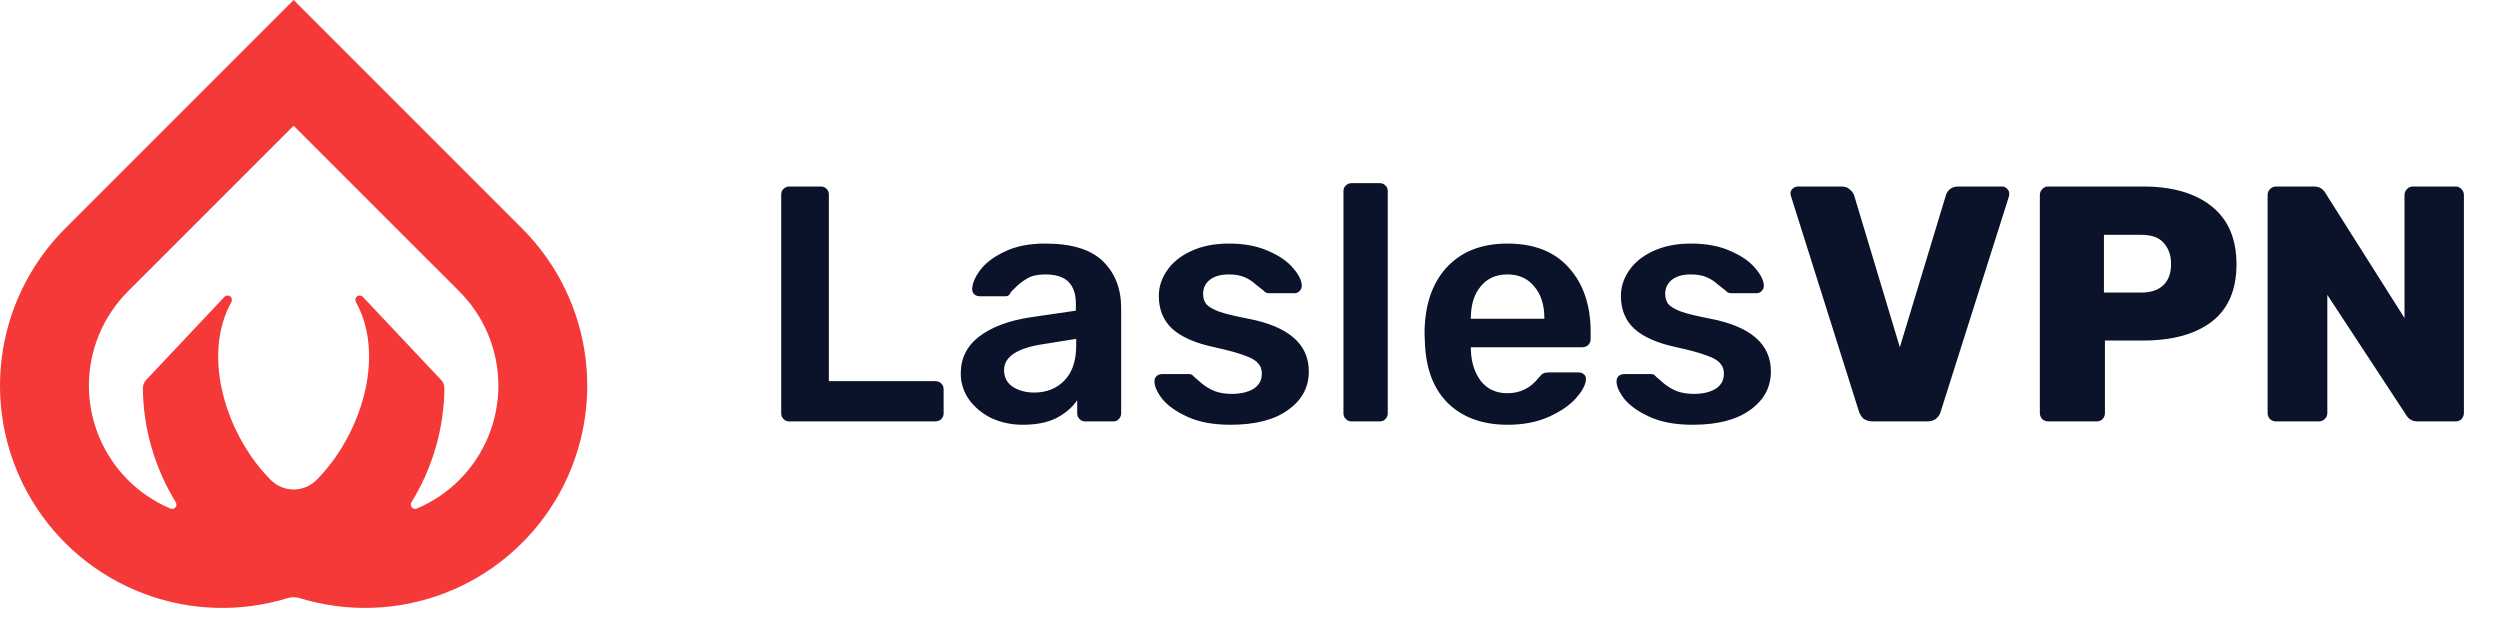
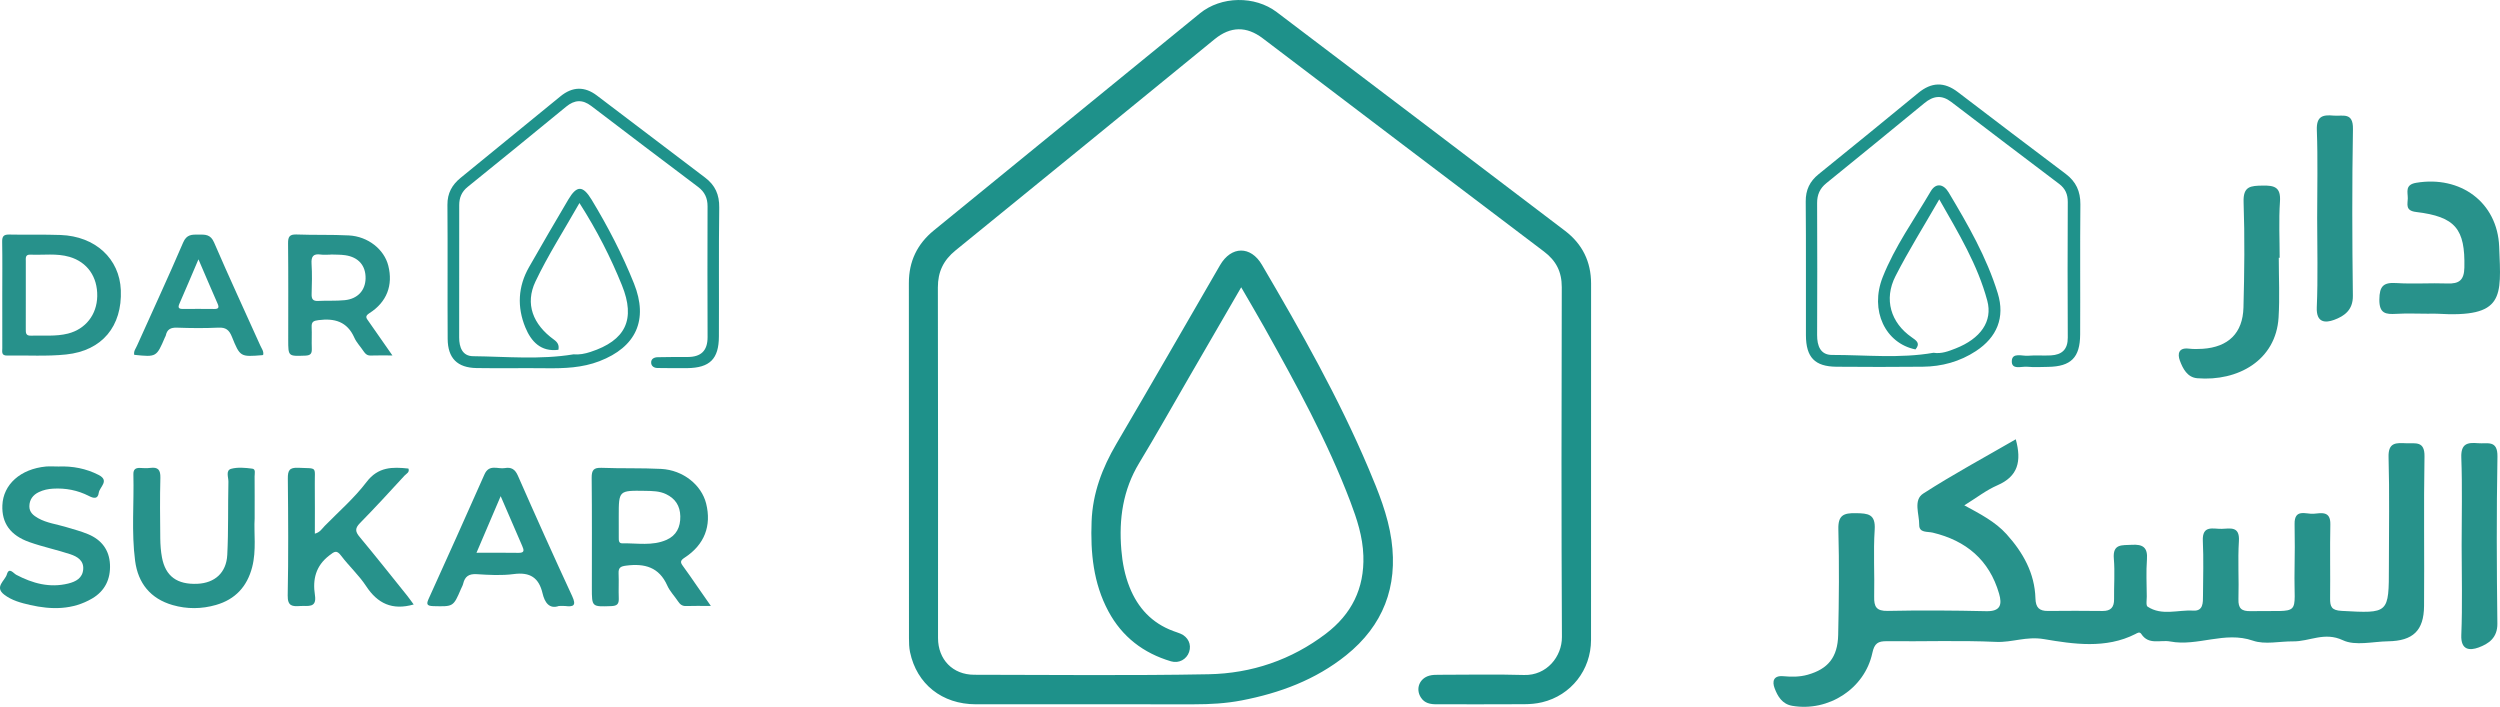
- <svg xmlns="http://www.w3.org/2000/svg" width="149" height="37" viewBox="0 0 149 37" fill="none">
-   <path d="M47.04 25.116C46.907 25.116 46.793 25.07 46.7 24.976C46.607 24.883 46.56 24.77 46.56 24.636V11.596C46.56 11.45 46.607 11.336 46.7 11.256C46.793 11.163 46.907 11.116 47.04 11.116H48.92C49.067 11.116 49.18 11.163 49.26 11.256C49.353 11.336 49.4 11.45 49.4 11.596V22.716H55.74C55.887 22.716 56.007 22.763 56.1 22.856C56.193 22.95 56.24 23.063 56.24 23.196V24.636C56.24 24.77 56.193 24.883 56.1 24.976C56.007 25.07 55.887 25.116 55.74 25.116H47.04ZM60.961 25.316C60.281 25.316 59.654 25.183 59.081 24.916C58.521 24.636 58.074 24.263 57.741 23.796C57.421 23.329 57.261 22.816 57.261 22.256C57.261 21.349 57.628 20.616 58.361 20.056C59.094 19.496 60.101 19.116 61.381 18.916L64.121 18.516V18.096C64.121 17.523 63.974 17.09 63.681 16.796C63.388 16.503 62.921 16.356 62.281 16.356C61.841 16.356 61.488 16.436 61.221 16.596C60.954 16.756 60.734 16.923 60.561 17.096C60.401 17.256 60.294 17.363 60.241 17.416C60.188 17.576 60.088 17.656 59.941 17.656H58.381C58.261 17.656 58.154 17.616 58.061 17.536C57.981 17.456 57.941 17.349 57.941 17.216C57.954 16.883 58.114 16.509 58.421 16.096C58.741 15.669 59.228 15.303 59.881 14.996C60.534 14.676 61.341 14.516 62.301 14.516C63.874 14.516 65.021 14.87 65.741 15.576C66.461 16.283 66.821 17.209 66.821 18.356V24.636C66.821 24.77 66.774 24.883 66.681 24.976C66.601 25.07 66.488 25.116 66.341 25.116H64.681C64.548 25.116 64.434 25.07 64.341 24.976C64.248 24.883 64.201 24.77 64.201 24.636V23.856C63.908 24.283 63.494 24.636 62.961 24.916C62.428 25.183 61.761 25.316 60.961 25.316ZM61.641 23.396C62.374 23.396 62.974 23.156 63.441 22.676C63.908 22.196 64.141 21.503 64.141 20.596V20.196L62.141 20.516C60.608 20.756 59.841 21.27 59.841 22.056C59.841 22.483 60.014 22.816 60.361 23.056C60.721 23.283 61.148 23.396 61.641 23.396ZM73.346 25.316C72.333 25.316 71.486 25.163 70.806 24.856C70.126 24.549 69.62 24.196 69.286 23.796C68.966 23.383 68.806 23.029 68.806 22.736C68.806 22.603 68.846 22.496 68.926 22.416C69.02 22.336 69.126 22.296 69.246 22.296H70.886C70.993 22.296 71.086 22.349 71.166 22.456C71.233 22.509 71.38 22.636 71.606 22.836C71.846 23.036 72.113 23.196 72.406 23.316C72.713 23.423 73.046 23.476 73.406 23.476C73.94 23.476 74.373 23.376 74.706 23.176C75.04 22.963 75.206 22.663 75.206 22.276C75.206 22.009 75.126 21.796 74.966 21.636C74.82 21.463 74.546 21.309 74.146 21.176C73.76 21.029 73.173 20.869 72.386 20.696C71.253 20.456 70.413 20.09 69.866 19.596C69.333 19.103 69.066 18.45 69.066 17.636C69.066 17.103 69.226 16.603 69.546 16.136C69.866 15.656 70.34 15.27 70.966 14.976C71.606 14.669 72.366 14.516 73.246 14.516C74.153 14.516 74.933 14.663 75.586 14.956C76.24 15.236 76.733 15.576 77.066 15.976C77.413 16.376 77.586 16.73 77.586 17.036C77.586 17.156 77.54 17.263 77.446 17.356C77.366 17.436 77.266 17.476 77.146 17.476H75.646C75.5 17.476 75.386 17.423 75.306 17.316C75.213 17.25 75.06 17.13 74.846 16.956C74.646 16.77 74.42 16.623 74.166 16.516C73.913 16.41 73.606 16.356 73.246 16.356C72.753 16.356 72.373 16.463 72.106 16.676C71.84 16.89 71.706 17.169 71.706 17.516C71.706 17.756 71.766 17.956 71.886 18.116C72.02 18.276 72.28 18.43 72.666 18.576C73.053 18.709 73.633 18.849 74.406 18.996C76.806 19.463 78.006 20.509 78.006 22.136C78.006 23.083 77.593 23.849 76.766 24.436C75.953 25.023 74.813 25.316 73.346 25.316ZM80.55 25.116C80.417 25.116 80.304 25.07 80.21 24.976C80.117 24.883 80.07 24.77 80.07 24.636V11.396C80.07 11.249 80.117 11.136 80.21 11.056C80.304 10.963 80.417 10.916 80.55 10.916H82.231C82.377 10.916 82.49 10.963 82.57 11.056C82.664 11.136 82.71 11.249 82.71 11.396V24.636C82.71 24.77 82.664 24.883 82.57 24.976C82.49 25.07 82.377 25.116 82.231 25.116H80.55ZM89.863 25.316C88.37 25.316 87.183 24.89 86.303 24.036C85.436 23.183 84.976 21.97 84.923 20.396L84.903 19.896C84.903 18.23 85.336 16.916 86.203 15.956C87.083 14.996 88.296 14.516 89.843 14.516C91.43 14.516 92.65 14.996 93.503 15.956C94.37 16.916 94.803 18.196 94.803 19.796V20.216C94.803 20.349 94.756 20.463 94.663 20.556C94.57 20.649 94.45 20.696 94.303 20.696H87.663V20.856C87.69 21.603 87.89 22.223 88.263 22.716C88.65 23.196 89.176 23.436 89.843 23.436C90.603 23.436 91.223 23.13 91.703 22.516C91.823 22.369 91.916 22.283 91.983 22.256C92.05 22.216 92.163 22.196 92.323 22.196H94.083C94.203 22.196 94.303 22.23 94.383 22.296C94.476 22.363 94.523 22.456 94.523 22.576C94.523 22.896 94.33 23.276 93.943 23.716C93.57 24.143 93.03 24.516 92.323 24.836C91.616 25.156 90.796 25.316 89.863 25.316ZM92.043 18.996V18.956C92.043 18.169 91.843 17.543 91.443 17.076C91.056 16.596 90.523 16.356 89.843 16.356C89.163 16.356 88.63 16.596 88.243 17.076C87.856 17.543 87.663 18.169 87.663 18.956V18.996H92.043ZM100.885 25.316C99.872 25.316 99.025 25.163 98.346 24.856C97.665 24.549 97.159 24.196 96.826 23.796C96.505 23.383 96.346 23.029 96.346 22.736C96.346 22.603 96.385 22.496 96.466 22.416C96.559 22.336 96.665 22.296 96.785 22.296H98.425C98.532 22.296 98.626 22.349 98.706 22.456C98.772 22.509 98.919 22.636 99.145 22.836C99.385 23.036 99.652 23.196 99.945 23.316C100.252 23.423 100.585 23.476 100.945 23.476C101.479 23.476 101.912 23.376 102.245 23.176C102.579 22.963 102.745 22.663 102.745 22.276C102.745 22.009 102.665 21.796 102.505 21.636C102.359 21.463 102.085 21.309 101.685 21.176C101.299 21.029 100.712 20.869 99.925 20.696C98.792 20.456 97.952 20.09 97.406 19.596C96.872 19.103 96.606 18.45 96.606 17.636C96.606 17.103 96.766 16.603 97.085 16.136C97.406 15.656 97.879 15.27 98.505 14.976C99.145 14.669 99.906 14.516 100.785 14.516C101.692 14.516 102.472 14.663 103.125 14.956C103.779 15.236 104.272 15.576 104.605 15.976C104.952 16.376 105.125 16.73 105.125 17.036C105.125 17.156 105.079 17.263 104.985 17.356C104.905 17.436 104.805 17.476 104.685 17.476H103.185C103.039 17.476 102.925 17.423 102.845 17.316C102.752 17.25 102.599 17.13 102.385 16.956C102.185 16.77 101.959 16.623 101.705 16.516C101.452 16.41 101.145 16.356 100.785 16.356C100.292 16.356 99.912 16.463 99.645 16.676C99.379 16.89 99.246 17.169 99.246 17.516C99.246 17.756 99.305 17.956 99.425 18.116C99.559 18.276 99.819 18.43 100.205 18.576C100.592 18.709 101.172 18.849 101.945 18.996C104.345 19.463 105.545 20.509 105.545 22.136C105.545 23.083 105.132 23.849 104.305 24.436C103.492 25.023 102.352 25.316 100.885 25.316ZM111.63 25.116C111.403 25.116 111.216 25.063 111.07 24.956C110.936 24.836 110.843 24.689 110.79 24.516L106.75 11.716L106.71 11.536C106.71 11.43 106.75 11.336 106.83 11.256C106.923 11.163 107.03 11.116 107.15 11.116H109.77C109.97 11.116 110.13 11.176 110.25 11.296C110.383 11.403 110.47 11.523 110.51 11.656L113.23 20.696L115.97 11.656C116.01 11.509 116.09 11.383 116.21 11.276C116.343 11.169 116.51 11.116 116.71 11.116H119.33C119.45 11.116 119.55 11.163 119.63 11.256C119.71 11.336 119.75 11.43 119.75 11.536C119.75 11.603 119.743 11.663 119.73 11.716L115.67 24.516C115.63 24.689 115.536 24.836 115.39 24.956C115.256 25.063 115.076 25.116 114.85 25.116H111.63ZM122.075 25.116C121.942 25.116 121.822 25.07 121.715 24.976C121.622 24.869 121.575 24.75 121.575 24.616V11.636C121.575 11.489 121.622 11.37 121.715 11.276C121.808 11.169 121.928 11.116 122.075 11.116H127.735C129.468 11.116 130.828 11.509 131.815 12.296C132.802 13.083 133.295 14.236 133.295 15.756C133.295 17.276 132.802 18.416 131.815 19.176C130.828 19.923 129.468 20.296 127.735 20.296H125.455V24.616C125.455 24.75 125.408 24.869 125.315 24.976C125.222 25.07 125.102 25.116 124.955 25.116H122.075ZM127.635 17.436C128.182 17.436 128.608 17.296 128.915 17.016C129.235 16.723 129.395 16.296 129.395 15.736C129.395 15.216 129.248 14.796 128.955 14.476C128.675 14.156 128.235 13.996 127.635 13.996H125.395V17.436H127.635ZM135.649 25.116C135.516 25.116 135.396 25.07 135.289 24.976C135.196 24.869 135.149 24.75 135.149 24.616V11.636C135.149 11.489 135.196 11.37 135.289 11.276C135.382 11.169 135.502 11.116 135.649 11.116H137.909C138.216 11.116 138.442 11.243 138.589 11.496L143.309 18.956V11.636C143.309 11.489 143.356 11.37 143.449 11.276C143.542 11.169 143.662 11.116 143.809 11.116H146.349C146.496 11.116 146.616 11.169 146.709 11.276C146.802 11.37 146.849 11.489 146.849 11.636V24.596C146.849 24.743 146.802 24.869 146.709 24.976C146.616 25.07 146.496 25.116 146.349 25.116H144.089C143.782 25.116 143.556 24.989 143.409 24.736L138.709 17.576V24.616C138.709 24.763 138.656 24.883 138.549 24.976C138.456 25.07 138.336 25.116 138.189 25.116H135.649Z" fill="#0B132A" />
-   <path d="M31.147 13.648L31.125 13.626C31.124 13.625 31.122 13.623 31.122 13.621L17.501 0L3.88 13.621C3.878 13.623 3.876 13.626 3.876 13.626L3.853 13.647C1.771 15.742 0.448 18.473 0.095 21.405C-0.258 24.338 0.38 27.304 1.906 29.833C3.433 32.362 5.761 34.308 8.521 35.361C11.28 36.415 14.313 36.516 17.136 35.648C17.373 35.575 17.628 35.575 17.865 35.648C20.688 36.515 23.721 36.414 26.48 35.361C29.239 34.307 31.567 32.361 33.094 29.833C34.62 27.304 35.258 24.338 34.905 21.405C34.553 18.473 33.23 15.742 31.147 13.648ZM8.723 22.63C8.657 22.696 8.604 22.775 8.568 22.861C8.533 22.948 8.514 23.041 8.514 23.135C8.538 25.539 9.218 27.89 10.479 29.937C10.508 29.983 10.521 30.038 10.517 30.092C10.513 30.146 10.492 30.198 10.457 30.24C10.421 30.282 10.374 30.311 10.321 30.324C10.268 30.337 10.212 30.333 10.162 30.312C9.213 29.913 8.352 29.334 7.625 28.605C6.136 27.116 5.299 25.097 5.298 22.991C5.297 20.886 6.131 18.865 7.618 17.374L17.501 7.493L27.383 17.374C28.87 18.865 29.704 20.885 29.703 22.991C29.702 25.097 28.865 27.116 27.376 28.605C26.649 29.334 25.788 29.913 24.84 30.312C24.789 30.333 24.733 30.337 24.68 30.324C24.627 30.311 24.58 30.281 24.544 30.24C24.509 30.198 24.488 30.146 24.484 30.092C24.48 30.038 24.493 29.983 24.522 29.937C25.784 27.89 26.463 25.539 26.488 23.135C26.488 23.041 26.469 22.948 26.433 22.861C26.397 22.775 26.344 22.696 26.278 22.63L21.604 17.672C21.557 17.633 21.498 17.612 21.438 17.612C21.377 17.612 21.319 17.633 21.272 17.672C21.226 17.71 21.194 17.764 21.183 17.824C21.172 17.884 21.183 17.945 21.213 17.998C23.028 21.283 21.467 26.002 18.864 28.605L18.85 28.619C18.491 28.974 18.006 29.174 17.5 29.174C16.995 29.173 16.51 28.974 16.151 28.618L16.138 28.605C13.534 26.002 11.974 21.284 13.789 17.998C13.819 17.946 13.83 17.884 13.819 17.825C13.808 17.765 13.776 17.711 13.73 17.672C13.683 17.634 13.625 17.612 13.564 17.612C13.504 17.612 13.445 17.634 13.398 17.672L8.723 22.63Z" fill="#F53838" />
+ <svg xmlns="http://www.w3.org/2000/svg" version="1.2" baseProfile="tiny" id="Calque_1" x="0px" y="0px" viewBox="0 0 969.75 274.17" overflow="visible" xml:space="preserve">
+   <g>
+     <path fill="#1E918A" d="M481.46,111.44c-6.94,11.98-13.66,23.56-20.37,35.15c-6.38,11.01-12.61,22.12-19.2,33.01   c-6.32,10.45-7.91,21.73-6.93,33.62c0.41,5.01,1.34,9.9,3.21,14.56c3.21,8.04,8.65,13.91,16.89,16.98   c0.93,0.35,1.89,0.64,2.81,1.02c3.01,1.27,4.38,4.17,3.39,7.11c-0.97,2.88-3.97,4.54-7.02,3.64c-10.71-3.17-18.98-9.5-24.29-19.4   c-5.86-10.92-6.98-22.76-6.52-34.9c0.41-10.94,4.13-20.72,9.62-30.07c13.52-23.03,26.82-46.19,40.2-69.29   c4.34-7.49,11.9-7.59,16.25-0.15c15.06,25.69,29.77,51.57,41.39,79.06c3.79,8.97,7.48,18.02,8.85,27.72   c2.56,18.12-3.23,33.17-17.56,44.67c-11.89,9.54-25.76,14.68-40.58,17.53c-6.08,1.17-12.22,1.5-18.39,1.5   c-28.24,0.01-56.48,0.03-84.72-0.01c-13.06-0.02-22.89-7.84-25.49-20.24c-0.37-1.77-0.41-3.64-0.41-5.46   c-0.02-45.9,0-91.81-0.04-137.71c-0.01-8.41,3.24-15.14,9.71-20.42c34.4-28.06,68.77-56.14,103.18-84.18   c8.22-6.69,21.27-6.94,29.8-0.49c37.31,28.24,74.58,56.54,111.84,84.85c6.72,5.11,10.1,11.97,10.1,20.47   c-0.01,46.07,0.01,92.14-0.02,138.21c-0.01,11.65-7.73,21.5-18.98,24.19c-2.24,0.54-4.61,0.74-6.93,0.75   c-11.33,0.07-22.66,0.03-33.99,0.03c-2.41,0-4.65-0.37-6.1-2.63c-2.16-3.36-0.55-7.45,3.32-8.48c1.15-0.31,2.3-0.33,3.46-0.33   c11.08,0,22.17-0.25,33.24,0.08c8.82,0.26,14.73-7.19,14.69-14.73c-0.24-45.24-0.17-90.48-0.06-135.71   c0.01-5.96-2.18-10.25-6.89-13.81c-36.4-27.51-72.73-55.12-109.08-82.7c-6.32-4.8-12.54-4.69-18.66,0.3   c-33.49,27.33-66.94,54.69-100.5,81.93c-4.72,3.83-6.89,8.31-6.88,14.41c0.11,45.32,0.06,90.64,0.06,135.96   c0,8.35,5.71,14.25,14.03,14.26c30.32,0.02,60.65,0.38,90.97-0.2c16.62-0.32,32.1-5.55,45.49-15.76   c9.88-7.53,14.92-17.45,14.5-30.21c-0.24-7.44-2.49-14.22-5.04-20.96c-8.94-23.56-21.06-45.56-33.3-67.49   C487.63,121.99,484.62,116.91,481.46,111.44z" />
+   </g>
+   <g>
+     <path fill="#27928B" d="M781.92,170.4c2.31,8.51,0.92,14.36-7.12,17.84c-4.32,1.87-8.15,4.89-12.84,7.78   c6.18,3.36,11.98,6.33,16.36,11.17c6.41,7.1,10.96,15.14,11.23,24.96c0.1,3.5,1.45,4.88,4.87,4.84c7.06-0.09,14.12-0.06,21.18,0.01   c3.19,0.03,4.49-1.47,4.45-4.57c-0.07-5.24,0.35-10.5-0.09-15.7c-0.51-5.92,3.18-5.17,6.93-5.4c4.34-0.27,6.27,1.02,5.91,5.68   c-0.36,4.75-0.1,9.56-0.07,14.34c0.01,1.36-0.37,3.51,0.31,3.96c5.53,3.66,11.77,1.18,17.69,1.55c3.97,0.25,3.79-3.11,3.81-5.86   c0.04-7.06,0.27-14.13-0.06-21.17c-0.3-6.36,4.12-4.57,7.38-4.69c3.28-0.12,6.98-1.11,6.61,4.73c-0.47,7.48,0.05,15.02-0.18,22.53   c-0.11,3.63,1.21,4.73,4.72,4.66c20.49-0.4,16.67,2.67,17.05-16.04c0.12-5.92,0.11-11.84,0.01-17.76   c-0.11-6.09,4.46-3.77,7.32-3.97c2.89-0.2,6.67-1.31,6.55,4.11c-0.2,9.56,0.02,19.12-0.09,28.68c-0.04,3.22,0.53,4.67,4.43,4.88   c18.37,1,18.37,1.17,18.37-17.33c0-14.12,0.27-28.24-0.13-42.34c-0.16-5.81,3.01-5.51,6.85-5.35c3.5,0.15,7.19-1.03,7.09,5.09   c-0.34,19.35-0.01,38.7-0.17,58.05c-0.08,9.56-4.32,13.53-13.94,13.68c-5.92,0.09-12.71,1.87-17.56-0.42   c-7.15-3.37-12.91,0.52-19.26,0.45c-5.24-0.06-10.94,1.34-15.62-0.28c-10.96-3.8-21.41,2.35-32.1,0.32   c-3.81-0.72-8.32,1.5-11.2-2.91c-0.65-1-1.49-0.4-2.3,0.02c-11.46,5.84-24.13,3.89-35.41,1.98c-6.94-1.18-12.38,1.35-18.58,1.07   c-14.09-0.64-28.23-0.11-42.35-0.27c-3.52-0.04-4.88,0.8-5.7,4.62c-2.98,13.87-17.09,22.85-31.06,20.45   c-3.93-0.68-5.66-3.71-6.84-6.83c-0.95-2.52-0.58-5.02,3.39-4.66c3.16,0.29,6.33,0.32,9.48-0.58c7.77-2.21,11.6-6.68,11.79-15.43   c0.31-13.65,0.43-27.32,0.07-40.97c-0.15-5.52,2.07-6.35,6.8-6.26c4.66,0.08,7.69,0.27,7.29,6.41c-0.56,8.61,0,17.3-0.2,25.94   c-0.09,3.93,0.81,5.65,5.28,5.56c12.74-0.27,25.5-0.18,38.25,0.11c5.53,0.12,6.14-2.62,4.92-6.82   c-3.79-13.05-12.77-20.54-25.73-23.65c-2.08-0.5-5.29,0.18-5.25-3.02c0.06-4.11-2.38-9.6,1.55-12.13   C757.59,183.99,769.75,177.45,781.92,170.4z" />
+     <path fill="#1F928B" d="M801.34,67.49c-13.99-10.55-27.96-21.11-41.87-31.76c-5.32-4.07-10.25-3.91-15.41,0.35   c-12.81,10.57-25.72,21.03-38.62,31.49c-3.41,2.76-5.04,6.08-5,10.6c0.16,17.29,0.03,34.59,0.08,51.89   c0.03,8.57,3.45,12.12,11.85,12.2c11.15,0.1,22.31,0.1,33.46-0.01c7.42-0.07,14.4-1.97,20.65-6.08   c8.14-5.35,11.34-13.02,8.45-22.41c-4.3-13.99-11.59-26.63-19.05-39.12c-2-3.35-4.98-3.8-6.96-0.41   c-6.43,10.97-13.94,21.43-18.62,33.27c-5.13,13,1.08,25.69,12.71,28.04c0.23-0.31,0.41-0.58,0.59-0.83c1-1.79-0.39-2.72-2.06-3.88   c-8.14-5.65-10.87-14.73-6.28-23.72c5.02-9.83,10.9-19.21,16.98-29.78c7.54,13.22,14.91,25.43,18.63,39.32   c2.15,8.01-2.61,14.71-12.27,18.51c-2.73,1.07-5.52,2.17-8.58,1.68l0,0c-13.09,2.29-26.27,0.83-39.4,0.84   c-4.46,0-5.78-3.53-5.76-7.72c0.08-17.07,0.07-34.14,0-51.2c-0.01-3.23,1.07-5.67,3.56-7.69c12.72-10.33,25.42-20.67,38.07-31.08   c3.45-2.84,6.71-3.27,10.41-0.44c13.91,10.65,27.88,21.22,41.85,31.79c2.38,1.8,3.36,4.03,3.34,7.03c-0.08,17.52-0.1,35.05,0,52.57   c0.03,4.62-2.28,6.68-6.55,6.92c-2.95,0.16-5.93-0.12-8.87,0.13c-2.26,0.19-6.12-1.35-6.29,1.97c-0.19,3.66,3.74,2.1,5.94,2.3   c2.71,0.25,5.46,0.1,8.19,0.05c8.8-0.15,12.34-3.61,12.38-12.54c0.09-16.84-0.08-33.68,0.09-50.52   C807.01,74.2,805.27,70.46,801.34,67.49z" />
+     <path fill="#28928B" d="M941.84,121.69c-4.1,0-8.2-0.19-12.28,0.05c-4.12,0.24-6.66-0.06-6.61-5.54c0.05-5.19,1.54-6.73,6.61-6.4   c6.57,0.42,13.2-0.08,19.78,0.16c4.55,0.17,6.48-1.27,6.59-6.15c0.33-14.97-3.4-19.75-18.77-21.59c-4.24-0.51-3.21-3.04-3.18-5.24   c0.04-2.42-1.21-5.32,3.24-6.07c17.16-2.9,31.52,7.53,32.21,24.75c0.79,19.65,2.17,27.63-24.18,26.03   C944.12,121.63,942.98,121.69,941.84,121.69z" />
+     <path fill="#28928B" d="M883.94,99.98c0,7.72,0.39,15.46-0.08,23.16c-1.01,16.67-15.8,24.86-31.53,23.58   c-3.87-0.32-5.61-3.73-6.77-6.87c-0.93-2.53-0.53-5.07,3.42-4.62c1.8,0.21,3.64,0.19,5.45,0.07c9.92-0.67,15.55-6.06,15.81-16.03   c0.36-13.62,0.52-27.27,0.05-40.88c-0.21-6.19,2.71-6.31,7.34-6.4c4.68-0.1,7.15,0.63,6.77,6.21c-0.5,7.24-0.12,14.53-0.12,21.8   C884.15,99.98,884.05,99.98,883.94,99.98z" />
+     <path fill="#27928B" d="M898.83,84.52c0-11.35,0.29-22.72-0.13-34.06c-0.2-5.36,2.25-6.02,6.48-5.62c3.53,0.33,7.65-1.5,7.53,5.2   c-0.37,21.57-0.3,43.15-0.03,64.72c0.07,5.55-3.4,7.88-7.28,9.32c-3.37,1.24-6.96,1.19-6.72-4.82   C899.17,107.7,898.83,96.1,898.83,84.52z" />
+     <path fill="#27928B" d="M954.87,211.57c0-11.35,0.29-22.72-0.13-34.06c-0.2-5.41,2.33-5.96,6.52-5.59c3.55,0.32,7.62-1.43,7.5,5.24   c-0.38,21.57-0.3,43.15-0.03,64.72c0.07,5.55-3.42,7.87-7.31,9.29c-3.38,1.23-6.93,1.1-6.68-4.86   C955.21,234.75,954.87,223.15,954.87,211.57z" />
+   </g>
+   <g>
+     <path fill="#27928B" d="M160.47,234.48c-8.36,2.37-14.04-0.4-18.46-7.14c-2.77-4.22-6.62-7.72-9.68-11.77   c-1.79-2.36-2.6-1.64-4.61-0.1c-5.27,4.05-6.5,9.29-5.56,15.35c0.81,5.21-2.77,4.06-5.65,4.25c-3.05,0.21-4.99,0.15-4.91-4.1   c0.3-15.11,0.2-30.22,0.05-45.33c-0.03-3.13,0.6-4.34,4.02-4.19c7.69,0.35,6.36-0.69,6.44,6.54c0.07,6.22,0.02,12.45,0.02,19.02   c1.99-0.49,2.79-1.95,3.82-3c5.49-5.6,11.51-10.82,16.22-17.03c4.52-5.95,10.05-5.89,16.26-5.23c0.57,1.46-0.82,1.99-1.5,2.73   c-5.71,6.2-11.39,12.43-17.3,18.43c-2.02,2.06-1.83,3.33-0.1,5.4c6.23,7.48,12.27,15.11,18.37,22.7   C158.77,232.1,159.57,233.26,160.47,234.48z" />
+     <path fill="#27928B" d="M98.78,201.13c-0.36,5.57,0.74,12.29-0.97,18.88c-1.95,7.51-6.54,12.5-14.03,14.65   c-5.57,1.6-11.24,1.65-16.8,0.05c-8.59-2.47-13.43-8.45-14.57-17.16c-1.46-11.13-0.38-22.36-0.67-33.54   c-0.05-1.93,0.83-2.58,2.63-2.49c1.3,0.07,2.63,0.15,3.92-0.02c3.03-0.39,4,0.76,3.92,3.85c-0.21,7.84-0.12,15.7-0.04,23.55   c0.03,2.46,0.21,4.94,0.66,7.35c1.37,7.3,5.9,10.57,13.79,10.2c6.69-0.32,11.19-4.26,11.54-11.24c0.48-9.43,0.23-18.89,0.44-28.33   c0.04-1.73-1.16-4.42,1.07-5.03c2.56-0.7,5.49-0.4,8.2-0.06c1.42,0.18,0.88,1.93,0.89,3C98.81,189.87,98.78,194.96,98.78,201.13z" />
+     <path fill="#27928B" d="M22.67,180.96c5.46-0.22,10.69,0.76,15.59,3.27c4.37,2.24,0.36,4.66,0.05,6.92   c-0.34,2.5-1.93,2.22-3.83,1.24c-4.35-2.23-9.02-3.13-13.93-2.84c-1.93,0.11-3.76,0.51-5.47,1.33c-2.27,1.08-3.65,2.88-3.69,5.47   c-0.04,2.38,1.6,3.64,3.41,4.66c3.34,1.88,7.16,2.32,10.76,3.41c2.91,0.88,5.89,1.65,8.68,2.82c5.11,2.15,8.15,6.04,8.42,11.69   c0.27,5.68-1.94,10.29-6.89,13.21c-7.6,4.47-15.79,4.42-24.1,2.53c-3.54-0.81-7.12-1.75-10.05-4.02c-3.89-3.01,0.33-5.37,1.05-7.86   c0.85-2.93,2.55-0.4,3.63,0.17c6.36,3.34,12.95,5.16,20.14,3.4c2.98-0.73,5.59-2.1,5.84-5.57c0.24-3.41-2.36-4.92-5-5.8   c-5.23-1.73-10.67-2.86-15.86-4.7c-7.46-2.63-10.77-7.41-10.5-14.27c0.32-8.12,7.04-14.12,16.93-15.06   C19.46,180.84,21.07,180.96,22.67,180.96z" />
+     <path fill="#1F928B" d="M278.99,80.5c0.07-5-1.58-8.66-5.47-11.6c-14.01-10.59-27.98-21.23-41.97-31.84   c-4.78-3.62-9.49-3.51-14.15,0.3c-12.9,10.55-25.81,21.09-38.72,31.62c-3.32,2.7-5.16,5.95-5.12,10.45   c0.14,17.34-0.02,34.68,0.09,52.02c0.05,7.51,3.75,11.2,11.22,11.32c9.01,0.15,18.02-0.04,27.03,0.07   c7.01,0.08,13.93-0.16,20.6-2.73c14.25-5.48,19.07-16.02,13.42-30.15c-4.52-11.29-10.12-22.07-16.42-32.48   c-3.39-5.6-5.75-5.64-9.02-0.13c-5.17,8.7-10.23,17.47-15.26,26.25c-4.31,7.54-4.68,15.52-1.44,23.4   c2.24,5.43,5.99,9.59,12.83,8.68c0.32-1.71-0.2-2.83-1.73-3.93c-8.19-5.91-11.28-13.9-7.18-22.54   c4.86-10.22,11.03-19.82,17.07-30.46c6.89,10.79,12.11,21.12,16.47,31.88c5.39,13.29,1.46,21.43-12.18,25.88   c-2.18,0.71-4.33,1.14-6.6,0.94l0,0c-12.96,2.14-25.99,0.87-38.99,0.72c-4.11-0.05-5.36-3.47-5.36-7.26   c0.02-17.12,0.01-34.23,0.02-51.35c0-2.84,0.94-5.18,3.26-7.05c12.79-10.33,25.53-20.71,38.23-31.14c3.26-2.68,6.33-2.85,9.72-0.27   c13.79,10.51,27.6,20.99,41.45,31.41c2.58,1.94,3.68,4.35,3.67,7.52c-0.04,16.89-0.07,33.78,0.01,50.67   c0.03,5.43-2.61,7.8-7.84,7.78c-3.83-0.01-7.66,0-11.49,0.08c-1.46,0.03-2.74,0.69-2.54,2.36c0.15,1.2,1.22,1.83,2.48,1.83   c3.83,0.03,7.66,0.1,11.49,0.05c8.77-0.11,12.26-3.55,12.29-12.29C278.95,113.83,278.77,97.17,278.99,80.5z" />
+     <path fill="#27918B" d="M46.87,112.54c-0.49-12.19-9.89-20.9-23.38-21.39c-6.61-0.24-13.25-0.02-19.87-0.17   c-2.2-0.05-2.82,0.69-2.78,2.83c0.12,6.87,0.04,13.75,0.04,20.63c0,6.88-0.01,13.75,0.01,20.63c0,1.31-0.47,2.9,1.88,2.85   c7.64-0.15,15.34,0.38,22.9-0.42C39.68,136.03,47.43,126.5,46.87,112.54z M26.39,129.39c-4.76,1.21-9.63,0.64-14.45,0.81   c-1.93,0.07-1.95-1.1-1.94-2.47c0.02-4.46,0.01-8.91,0.01-13.37c0-4.33-0.01-8.66,0-12.99c0-1.25-0.28-2.68,1.77-2.59   c5.07,0.22,10.19-0.6,15.19,0.86c6.88,2.02,10.89,7.72,10.75,15.27C37.58,122.06,33.21,127.65,26.39,129.39z" />
+     <path fill="#27918B" d="M142.98,124.64c-0.85-1.21-1.61-1.94,0.34-3.18c6.75-4.29,9.2-10.84,7.3-18.39   c-1.59-6.33-7.85-11.36-15.29-11.75c-6.73-0.35-13.49-0.1-20.22-0.36c-2.72-0.11-3.4,0.79-3.37,3.42   c0.13,12.47,0.06,24.94,0.06,37.41c0,6.5,0,6.4,6.62,6.16c2.09-0.07,2.6-0.84,2.53-2.73c-0.11-2.79,0.07-5.6-0.06-8.4   c-0.09-2.02,0.74-2.39,2.64-2.64c6.23-0.8,11.13,0.53,13.91,6.79c0.86,1.94,2.46,3.54,3.64,5.35c0.68,1.03,1.43,1.64,2.77,1.59   c2.5-0.09,5.01-0.03,8.37-0.03C148.78,132.96,145.9,128.79,142.98,124.64z M133.72,116.44c-3.4,0.34-6.85,0.11-10.26,0.29   c-2.03,0.11-2.64-0.67-2.58-2.63c0.12-3.93,0.22-7.87-0.03-11.79c-0.18-2.83,0.67-3.99,3.56-3.57c1.24,0.18,2.53,0.03,3.8,0.03   c0-0.02,0-0.04,0-0.05c1.9,0.08,3.82,0.01,5.7,0.28c5.18,0.75,7.99,4.05,7.9,9.01C141.71,112.66,138.75,115.93,133.72,116.44z" />
+     <path fill="#27918B" d="M270.19,227.07c-1.74-2.5-3.44-5.04-5.26-7.48c-1.08-1.45-1.12-2.14,0.64-3.28   c7.69-4.98,10.5-12.37,8.34-20.99c-1.81-7.23-8.94-12.98-17.44-13.43c-7.68-0.4-15.4-0.12-23.09-0.42   c-3.08-0.12-3.9,0.85-3.87,3.89c0.15,14.23,0.07,28.47,0.07,42.7c0,7.43,0,7.31,7.54,7.05c2.37-0.08,2.99-0.92,2.9-3.1   c-0.13-3.19,0.08-6.39-0.07-9.58c-0.1-2.29,0.81-2.75,3-3.03c7.11-0.91,12.71,0.58,15.89,7.74c0.98,2.21,2.8,4.05,4.16,6.11   c0.77,1.17,1.61,1.89,3.15,1.83c2.86-0.11,5.73-0.03,9.6-0.03C273.49,231.8,271.84,229.43,270.19,227.07z M258.55,209.41   c-5.5,2.44-11.41,1.24-17.16,1.35c-1.44,0.03-1.37-1.22-1.37-2.22c-0.02-2.75-0.01-5.5-0.01-8.25c0-10.07,0-10.06,10.28-9.89   c2.76,0.05,5.53,0.06,8.08,1.28c3.57,1.72,5.44,4.51,5.52,8.59C263.97,204.5,262.36,207.72,258.55,209.41z" />
+     <path fill="#27928B" d="M100.98,134.06c-5.99-13.33-12.16-26.59-17.94-40.01c-1.38-3.19-3.42-3.06-6-3.06   c-2.58,0-4.62-0.12-5.99,3.07c-5.76,13.43-11.93,26.68-17.9,40.02c-0.5,1.12-1.39,2.18-1.08,3.56c8.63,0.89,8.63,0.89,11.92-6.81   c0.1-0.23,0.27-0.45,0.32-0.69c0.5-2.4,1.91-3.13,4.36-3.04c5.34,0.19,10.71,0.25,16.04-0.01c2.91-0.14,4.18,0.9,5.25,3.55   c3.17,7.86,3.31,7.81,11.8,7.13c0.11-0.01,0.21-0.1,0.34-0.17C102.36,136.24,101.48,135.18,100.98,134.06z M83.14,119.85   c-4.07-0.05-8.14-0.03-12.21-0.01c-1.58,0.01-2.02-0.48-1.33-2.04c2.4-5.45,4.7-10.94,7.38-17.21c2.69,6.25,5.02,11.73,7.42,17.19   C85.03,119.21,84.85,119.87,83.14,119.85z" />
+     <path fill="#27928B" d="M221.95,231.25c-7.2-15.53-14.21-31.15-21.1-46.82c-1.11-2.51-2.65-3.28-5.01-2.86   c-2.71,0.48-6.09-1.67-7.91,2.44c-7.09,16.06-14.32,32.05-21.56,48.05c-0.92,2.04-1.14,2.99,1.75,3.06   c7.71,0.18,7.71,0.31,10.7-6.69c0.29-0.67,0.68-1.31,0.84-2c0.67-2.82,2.21-3.9,5.26-3.71c4.78,0.31,9.66,0.59,14.37-0.04   c6.3-0.84,9.75,1.4,11.17,7.49c0.83,3.55,2.64,6.19,6.33,4.89c1.26,0,1.85-0.06,2.42,0.01   C222.51,235.48,223.63,234.88,221.95,231.25z M201.13,214.45c-5.2-0.09-10.41-0.03-16.3-0.03c3.17-7.43,6.1-14.29,9.38-21.96   c3.07,7.1,5.7,13.22,8.36,19.32C203.25,213.35,203.59,214.49,201.13,214.45z" />
+   </g>
</svg>
